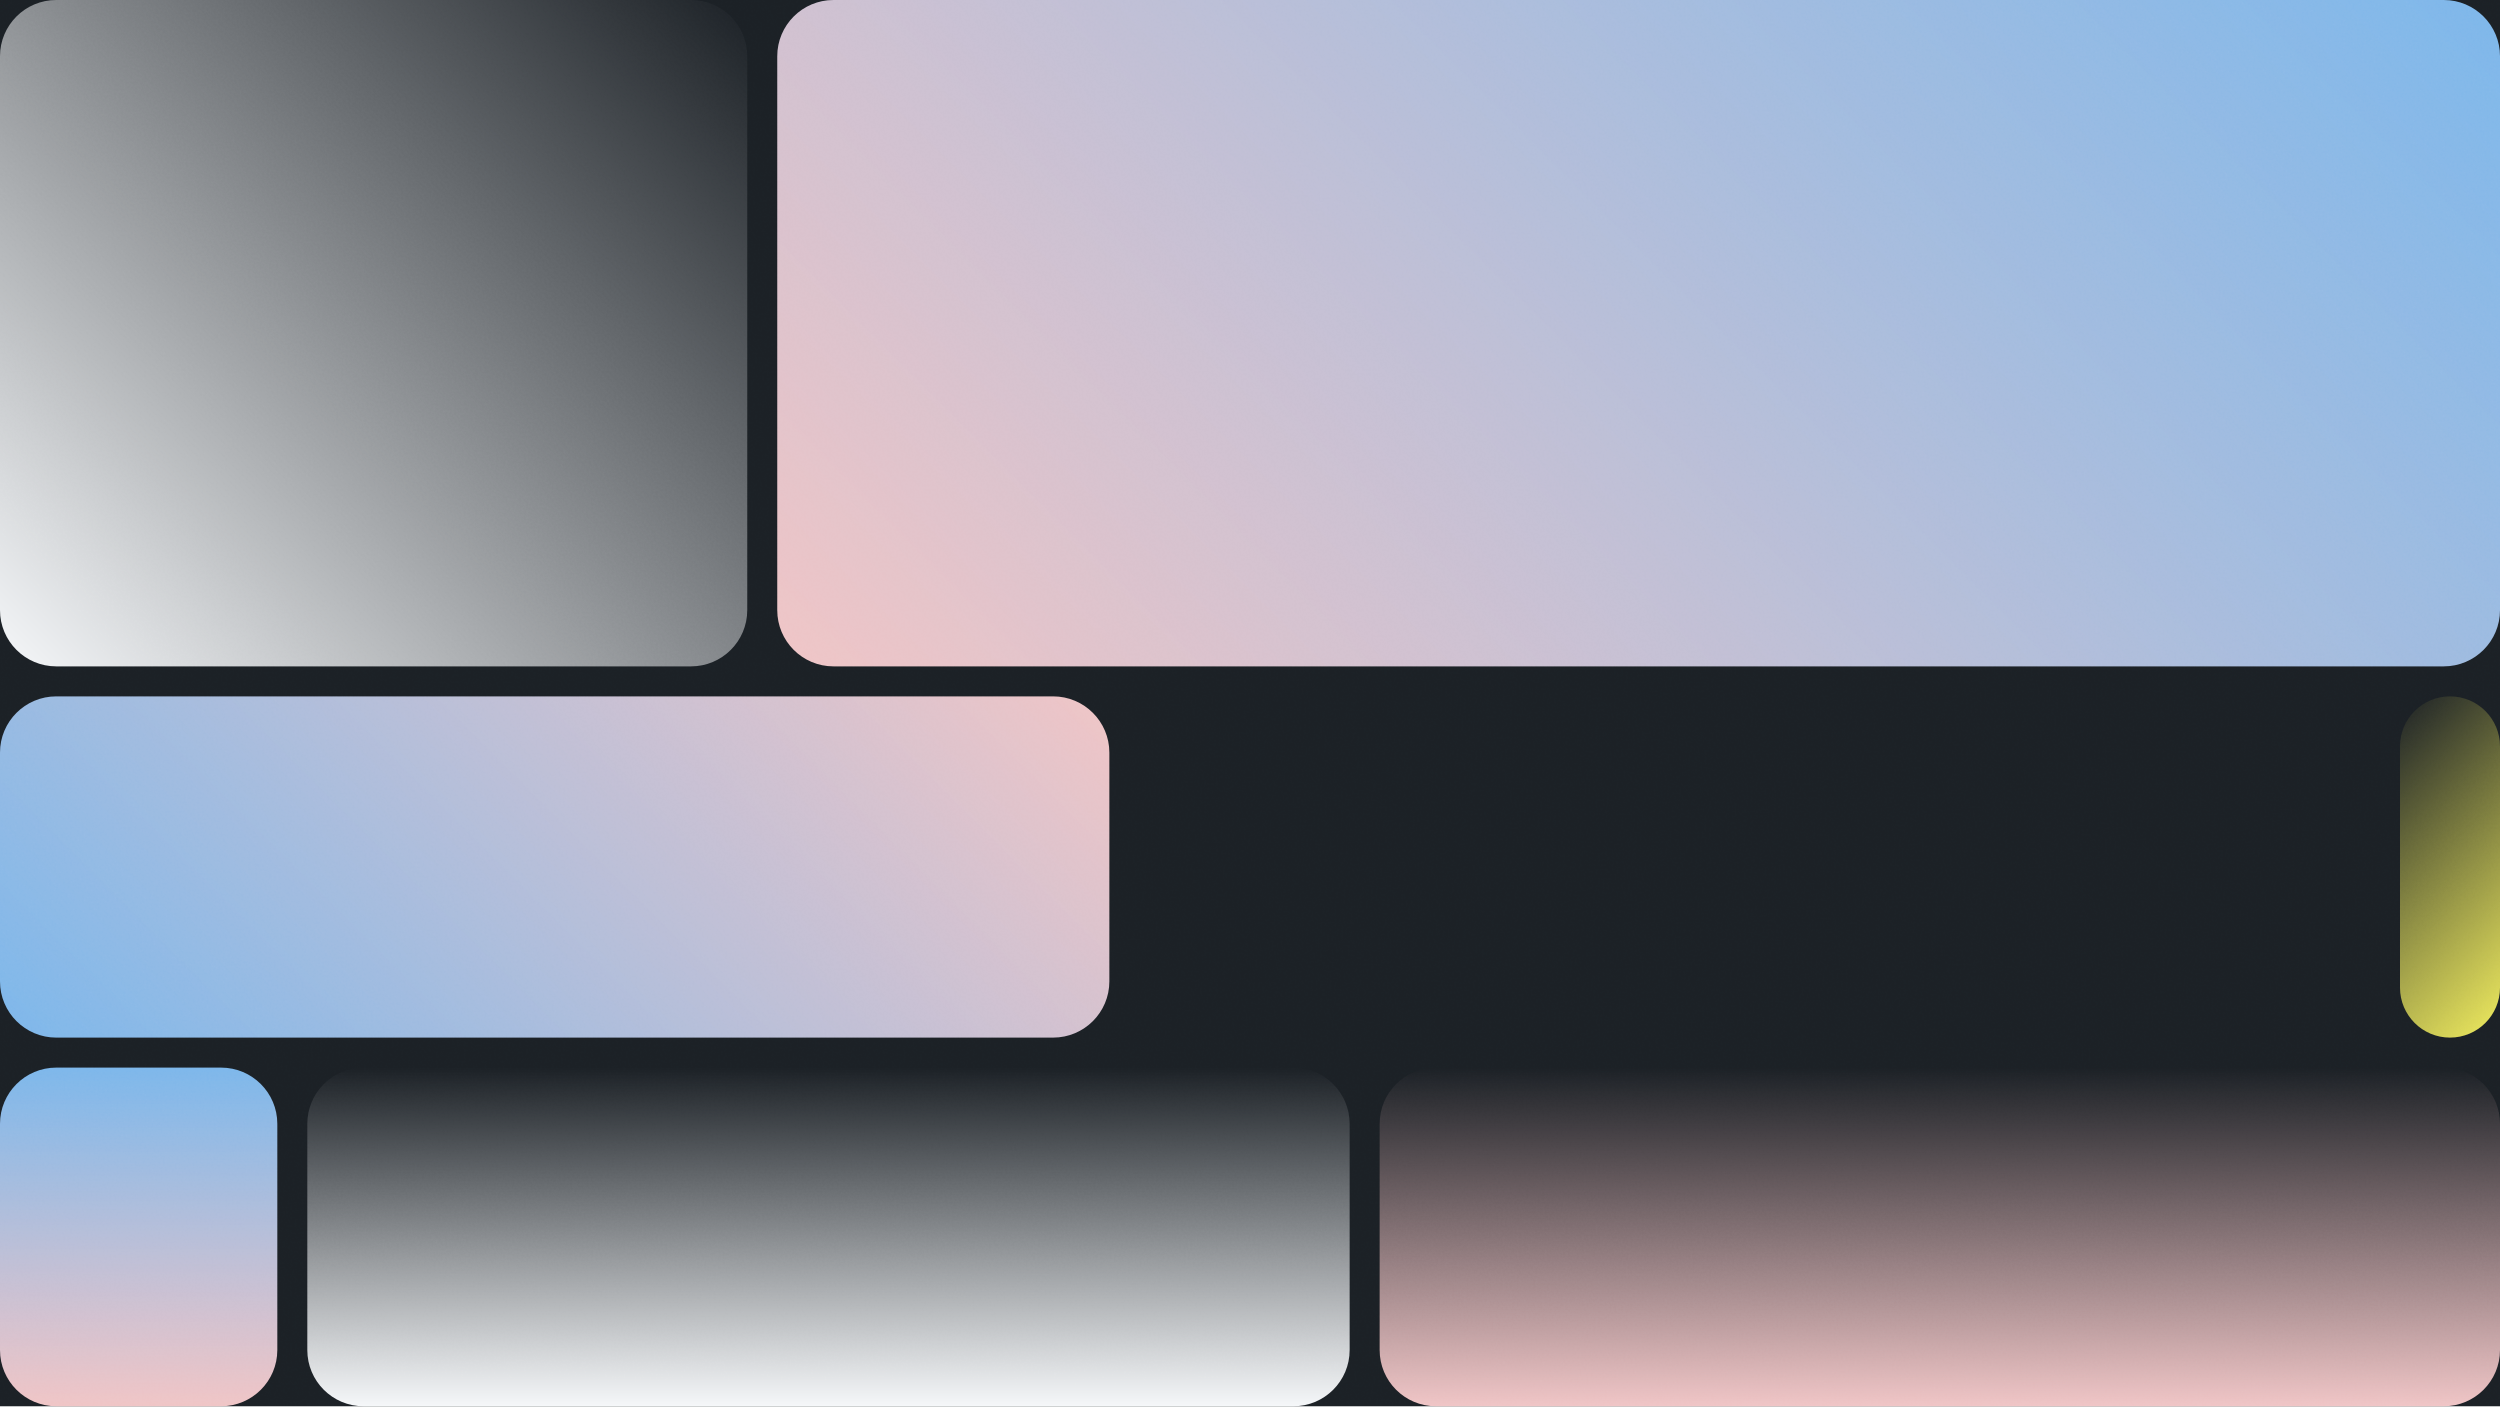
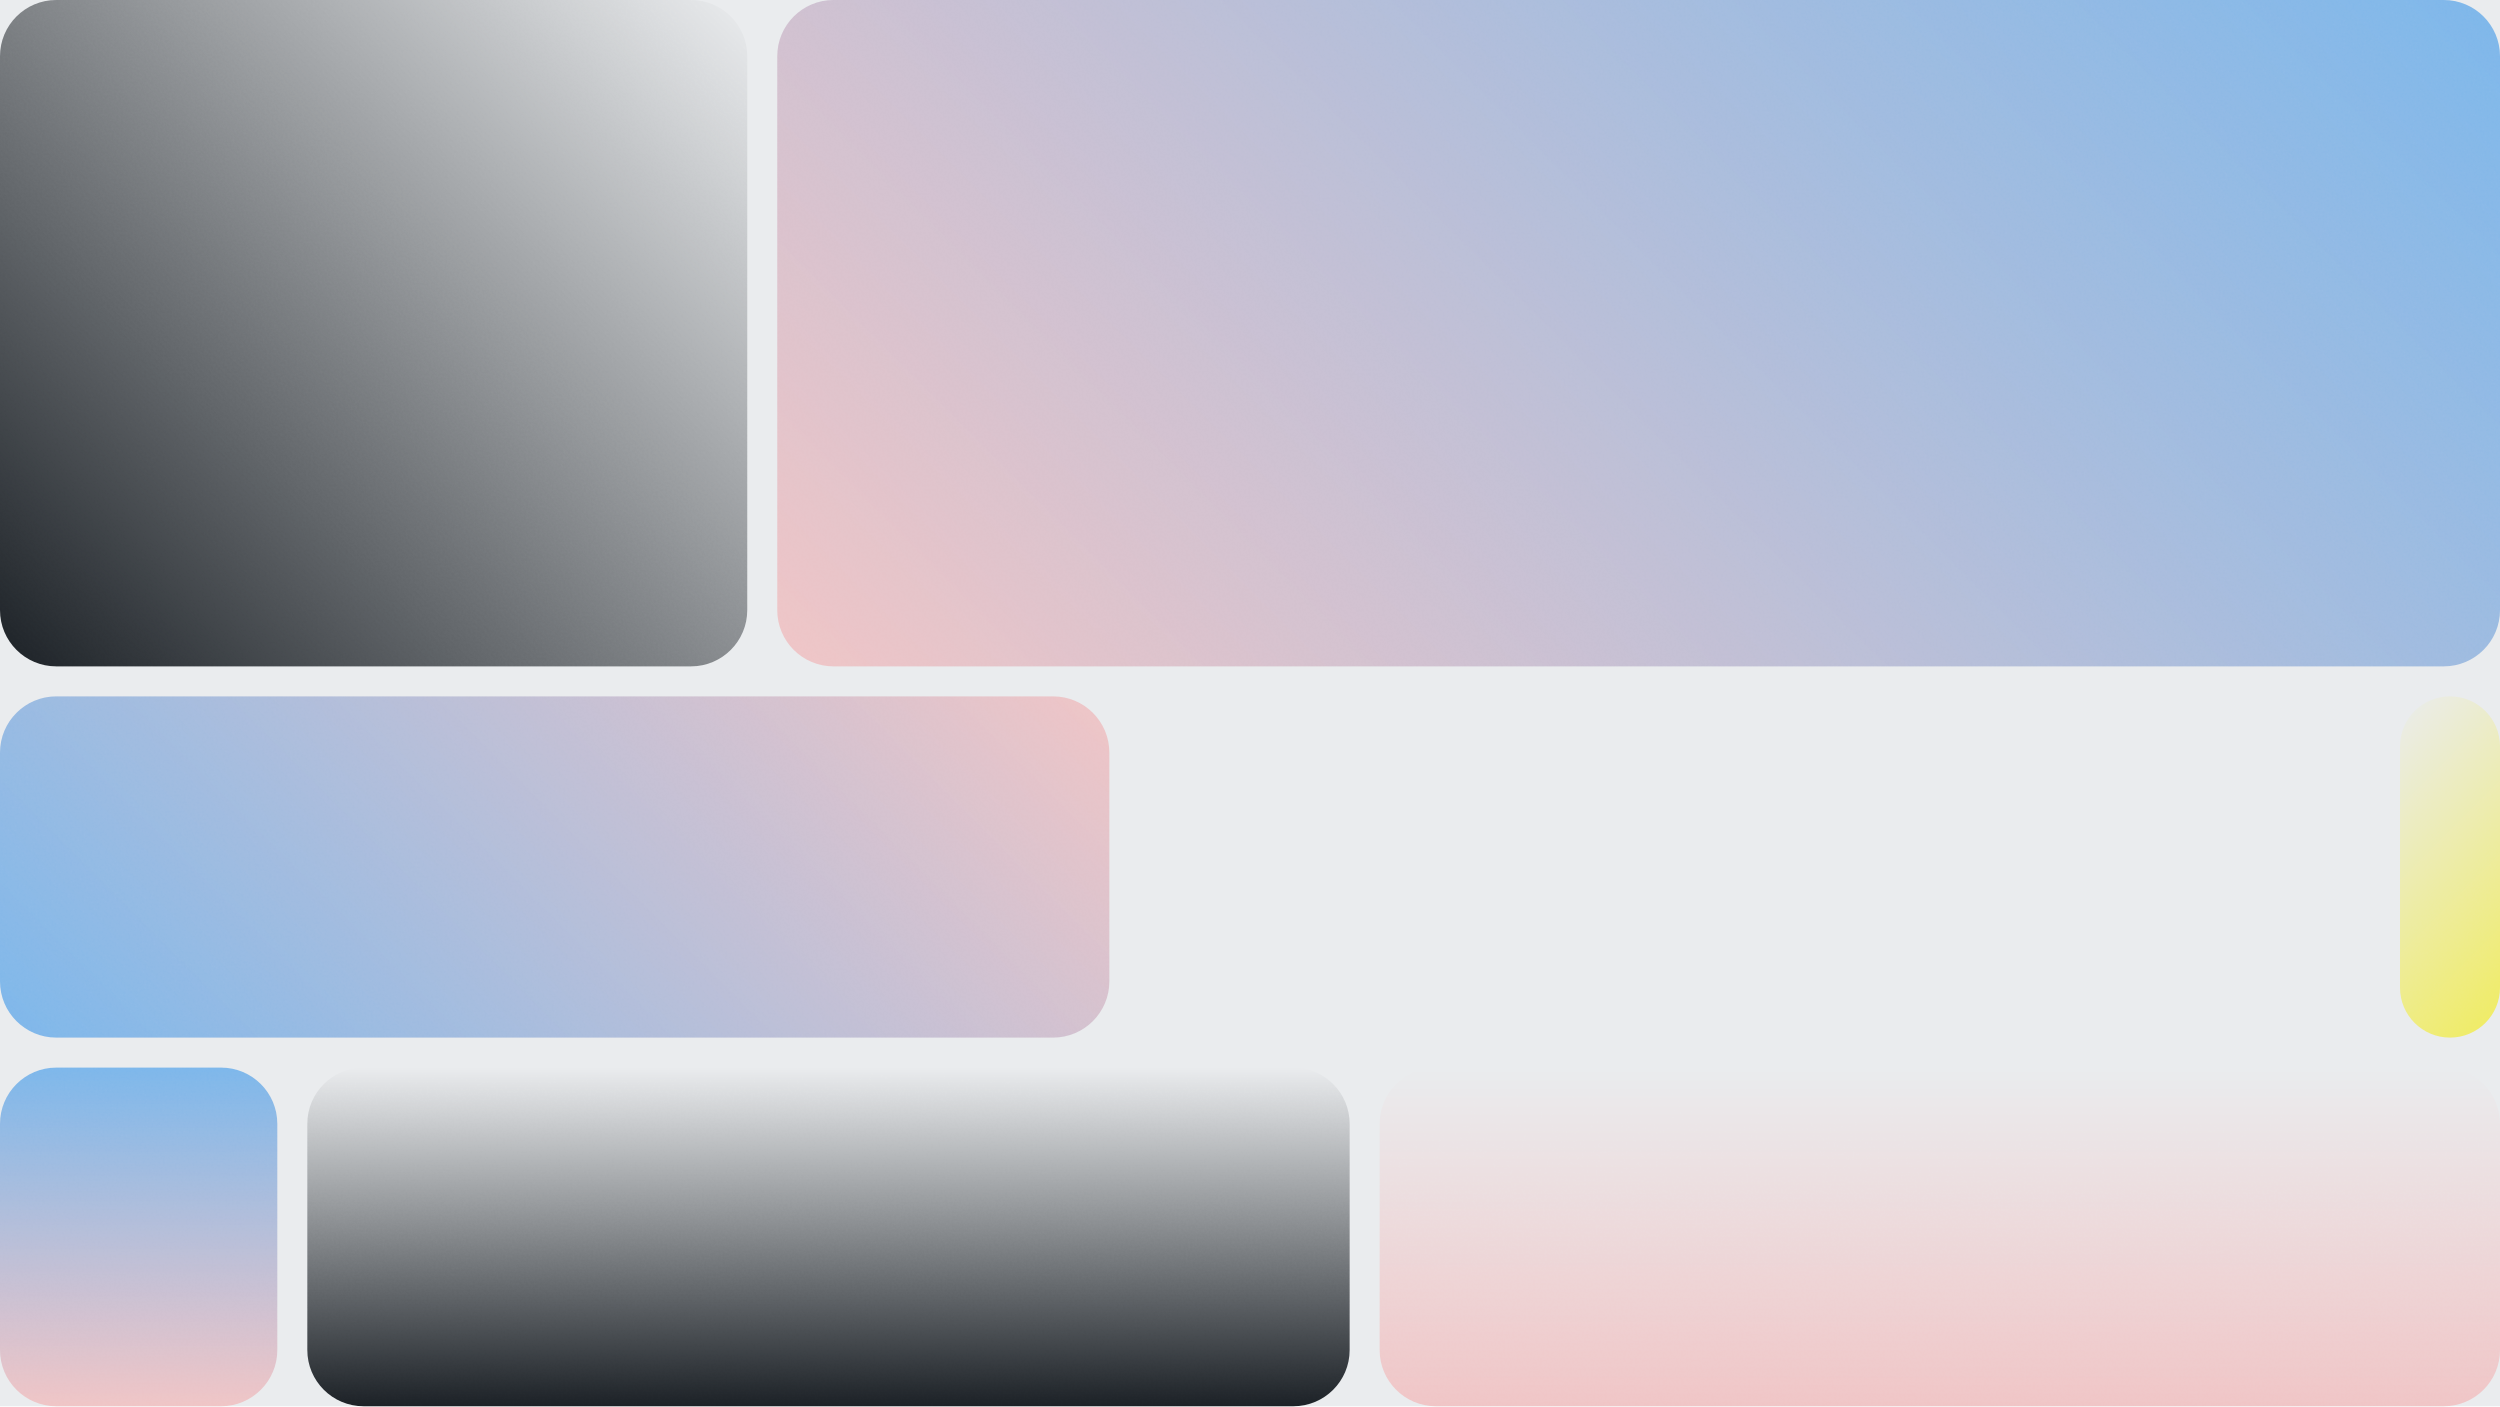
<svg xmlns="http://www.w3.org/2000/svg" preserveAspectRatio="xMidYMid slice" viewBox="0 0 1200 675" width="1200" height="675">
  <defs>
    <linearGradient id="g1" gradientUnits="userSpaceOnUse" x1="9.71" y1="329.56" x2="348.97" y2="-9.7">
-       <stop offset="0" stop-color="#f5f7f9" />
-       <stop offset="1" stop-color="#1c2126" />
+       <stop offset="0" stop-color="#1c2126" />
+       <stop offset="1" stop-color="#eaecee" />
    </linearGradient>
    <linearGradient id="g2" gradientUnits="userSpaceOnUse" x1="1073.23" y1="-126.76" x2="499.85" y2="446.62">
      <stop offset="0" stop-color="#7db7eb" />
      <stop offset="1" stop-color="#f0c5c6" />
    </linearGradient>
    <linearGradient id="g3" gradientUnits="userSpaceOnUse" x1="440.31" y1="242.09" x2="92.18" y2="590.22">
      <stop offset="0" stop-color="#f0c5c6" />
      <stop offset="1" stop-color="#7db7eb" />
    </linearGradient>
    <linearGradient id="g4" gradientUnits="userSpaceOnUse" x1="1228.95" y1="469.1" x2="1123.05" y2="363.21">
      <stop offset="0" stop-color="#f0ec5e" />
-       <stop offset="1" stop-color="#1c2126" />
+       <stop offset="1" stop-color="#eaecee" />
    </linearGradient>
    <linearGradient id="g5" gradientUnits="userSpaceOnUse" x1="66.56" y1="512.45" x2="66.56" y2="675">
      <stop offset="0" stop-color="#7db7eb" />
      <stop offset="1" stop-color="#f0c5c6" />
    </linearGradient>
    <linearGradient id="g6" gradientUnits="userSpaceOnUse" x1="397.67" y1="675" x2="397.67" y2="512.45">
-       <stop offset="0" stop-color="#f5f7f9" />
-       <stop offset="1" stop-color="#1c2126" />
+       <stop offset="0" stop-color="#1c2126" />
+       <stop offset="1" stop-color="#eaecee" />
    </linearGradient>
    <linearGradient id="g7" gradientUnits="userSpaceOnUse" x1="931.12" y1="675" x2="931.12" y2="512.45">
      <stop offset="0" stop-color="#f0c5c6" />
-       <stop offset="1" stop-color="#1c2126" />
+       <stop offset="1" stop-color="#eaecee" />
    </linearGradient>
  </defs>
-   <rect width="1200" height="675" fill="#1c2126" />
+   <rect width="1200" height="675" fill="#eaecee" />
  <rect x="0" y="0" width="358.68" height="319.86" rx="27" fill="url(#g1)" />
  <rect x="373.08" y="0" width="826.92" height="319.86" rx="27" fill="url(#g2)" />
  <rect x="0" y="334.26" width="532.49" height="163.79" rx="27" fill="url(#g3)" />
  <rect x="1152" y="334.26" width="48" height="163.79" rx="24" fill="url(#g4)" />
  <rect x="0" y="512.45" width="133.11" height="162.55" rx="27" fill="url(#g5)" />
  <rect x="147.51" y="512.45" width="500.32" height="162.55" rx="27" fill="url(#g6)" />
  <rect x="662.23" y="512.45" width="537.77" height="162.55" rx="27" fill="url(#g7)" />
  <filter id="pg" x="0" y="0" width="100%" height="100%">
    <feTurbulence type="fractalNoise" baseFrequency="0.9" numOctaves="2" seed="894" result="n" />
    <feColorMatrix in="n" type="matrix" values="0 0 0 0 0.5  0 0 0 0 0.5  0 0 0 0 0.5  0 0 0 1.6 -0.3" />
  </filter>
  <rect width="1200" height="675" filter="url(#pg)" opacity="0.05" style="mix-blend-mode:overlay" />
</svg>
